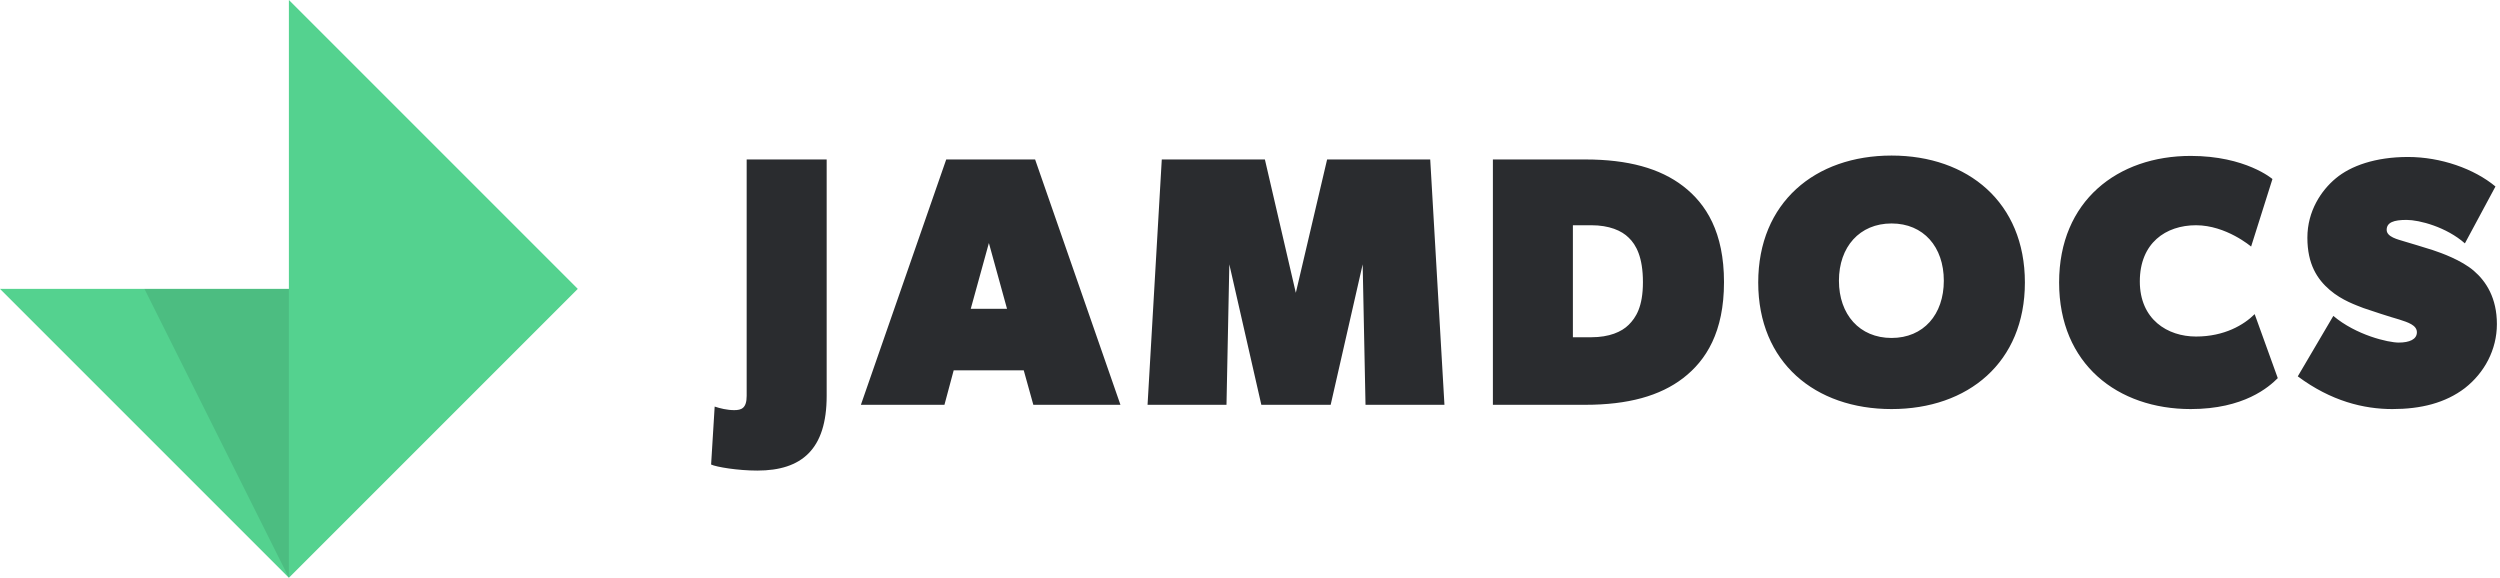
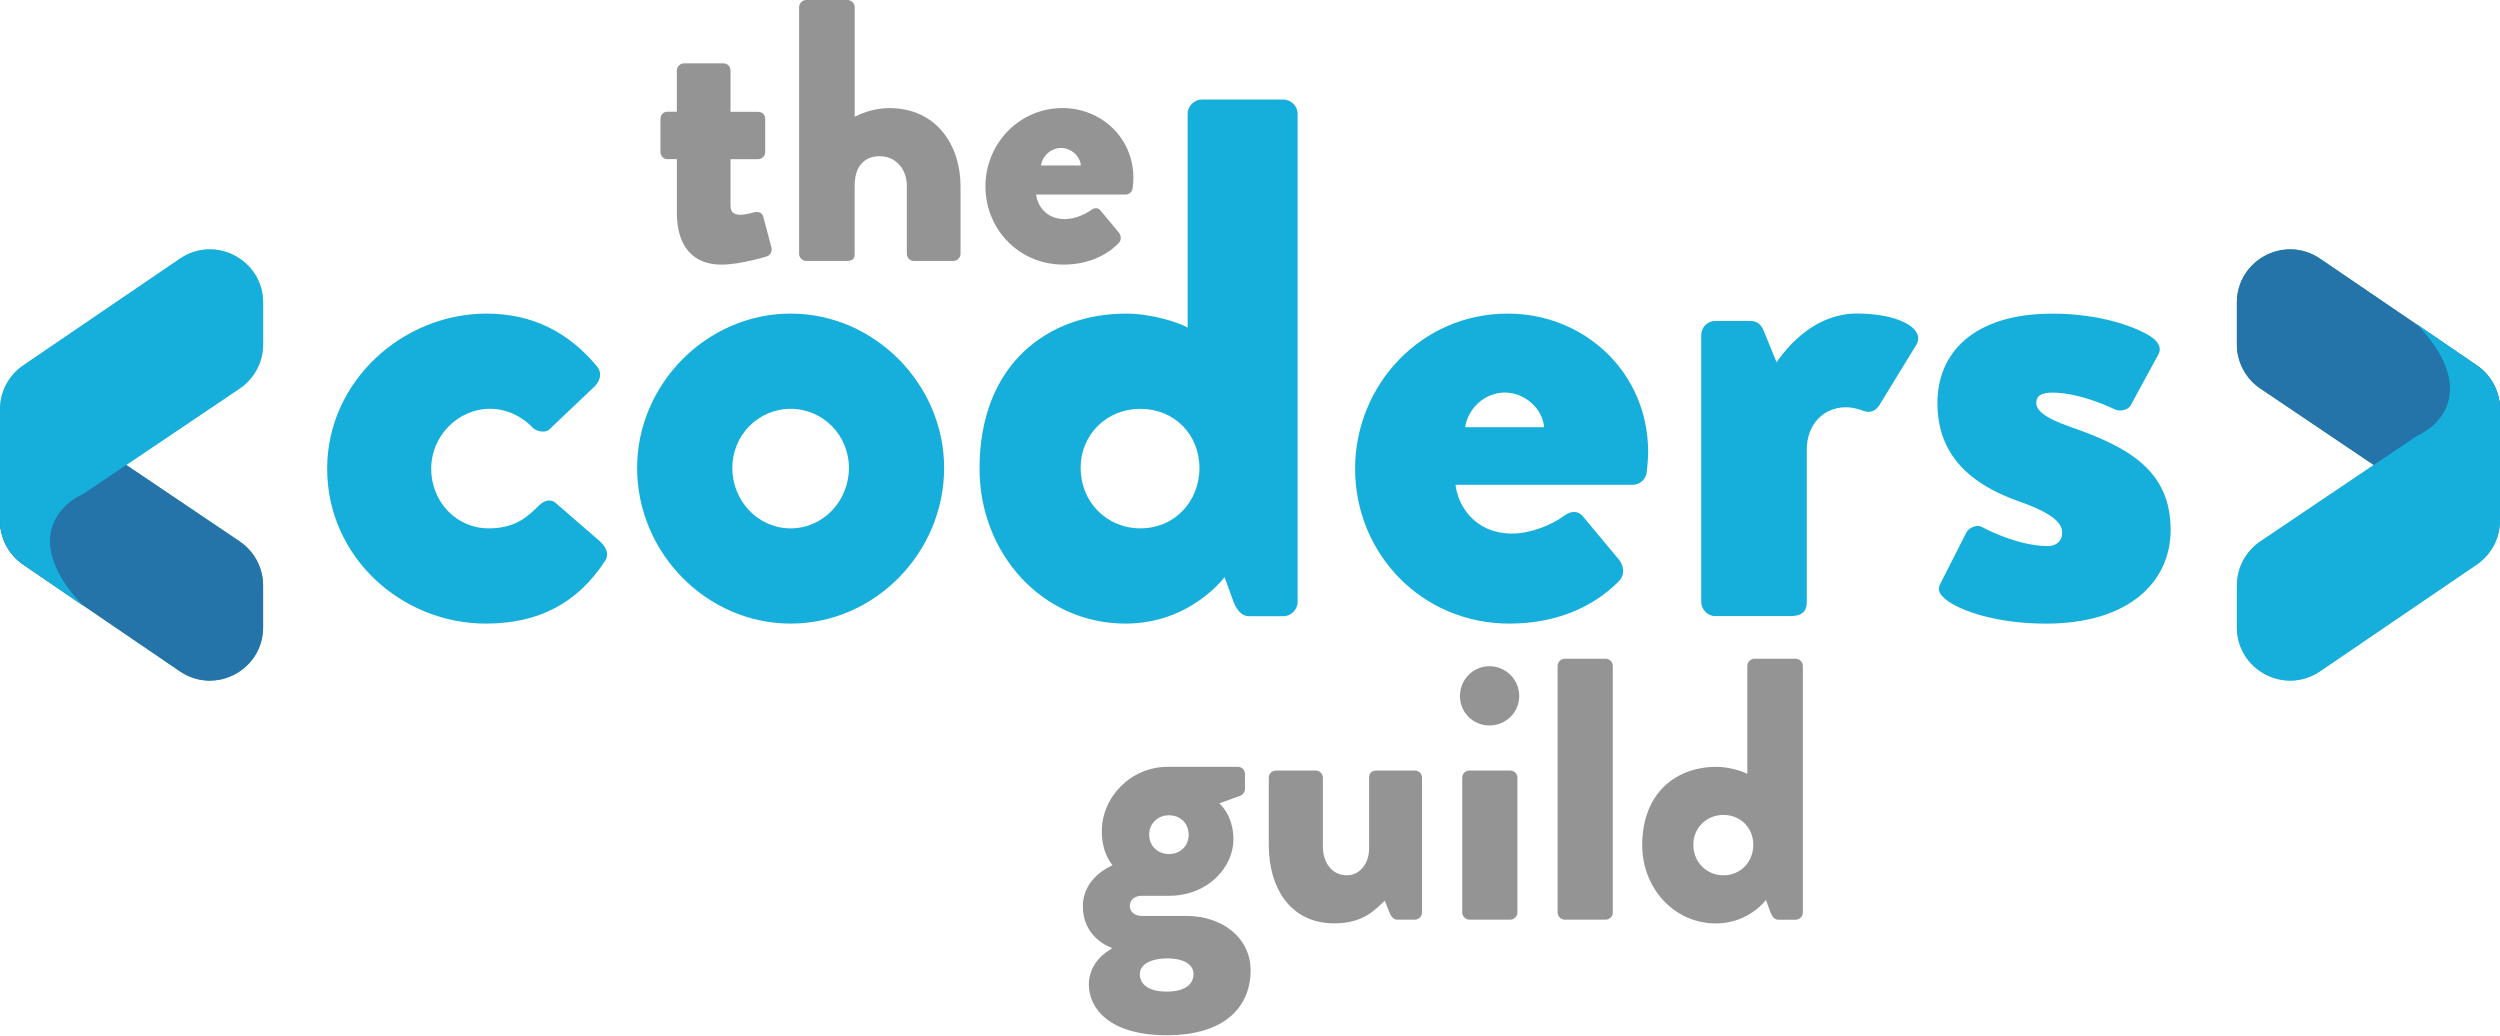
- <svg xmlns="http://www.w3.org/2000/svg" width="225" height="52" viewBox="0 0 225 52">
-   <path fill="#2A2C2F" fill-rule="nonzero" d="M74.4,14.352 L74.4,35.632 C74.4,40.432 72.16,42.352 68.16,42.352 C66.4,42.352 64.48,42.032 64,41.808 L64.32,36.592 C64.8,36.752 65.44,36.912 66.08,36.912 C66.72,36.912 67.2,36.752 67.2,35.632 L67.2,14.352 L74.4,14.352 Z M93.16,14.352 L100.84,36.432 L93,36.432 L92.136,33.328 L85.832,33.328 L85,36.432 L77.48,36.432 L85.16,14.352 L93.16,14.352 Z M87.368,27.792 L90.632,27.792 L89,21.872 L87.368,27.792 Z M128.72,14.352 L130,36.432 L122.896,36.432 L122.64,23.792 L119.76,36.432 L113.52,36.432 L110.64,23.792 L110.384,36.432 L103.28,36.432 L104.56,14.352 L113.84,14.352 L116.624,26.352 L119.44,14.352 L128.72,14.352 Z M155.16,25.392 C155.16,29.872 153.56,32.432 151.48,34.032 C149.4,35.632 146.52,36.432 142.68,36.432 L134.36,36.432 L134.36,14.352 L142.68,14.352 C146.52,14.352 149.4,15.152 151.48,16.752 C153.56,18.352 155.16,20.912 155.16,25.392 Z M147.864,25.392 C147.864,23.152 147.256,22.032 146.584,21.392 C145.944,20.752 144.824,20.272 143.224,20.272 L141.56,20.272 L141.56,30.352 L143.224,30.352 C144.824,30.352 145.944,29.872 146.584,29.232 C147.224,28.592 147.864,27.632 147.864,25.392 Z M182.24,25.424 C182.24,32.624 177.12,36.816 170.24,36.816 C163.36,36.816 158.24,32.624 158.24,25.424 C158.24,18.224 163.36,14 170.24,14 C177.12,14 182.24,18.224 182.24,25.424 Z M174.944,25.264 C174.944,22.224 173.12,20.112 170.24,20.112 C167.36,20.112 165.504,22.224 165.504,25.264 C165.504,28.304 167.36,30.416 170.24,30.416 C173.12,30.416 174.944,28.304 174.944,25.264 Z M202.92,28.272 L205,34.032 C204.2,34.832 201.96,36.816 197.16,36.816 C190.6,36.816 185.32,32.784 185.32,25.424 C185.32,18.064 190.6,14.032 197.16,14.032 C202.12,14.032 204.52,16.112 204.52,16.112 L202.6,22.192 C202.6,22.192 200.36,20.272 197.64,20.272 C194.92,20.272 192.584,21.872 192.584,25.328 C192.584,28.752 195.08,30.288 197.64,30.288 C200.2,30.288 201.96,29.232 202.92,28.272 Z M224.72,29.168 C224.72,31.472 223.6,33.552 221.84,34.928 C220.08,36.272 217.872,36.816 215.312,36.816 C212.752,36.816 209.808,36.112 206.8,33.872 L210,28.432 C212.048,30.16 214.928,30.832 215.888,30.832 C216.848,30.832 217.52,30.544 217.52,29.904 C217.52,29.264 216.72,29.008 215.92,28.752 C215.12,28.528 213.36,27.952 212.72,27.728 C212.08,27.472 210.8,27.056 209.68,26.096 C208.56,25.136 207.664,23.792 207.664,21.392 C207.664,18.992 208.912,17.136 210.224,16.048 C211.568,14.928 213.776,14.128 216.72,14.128 C219.664,14.128 222.672,15.184 224.592,16.784 L221.84,21.904 C220.176,20.432 217.744,19.792 216.592,19.792 C215.44,19.792 214.8,20.016 214.8,20.688 C214.8,21.328 215.824,21.552 216.336,21.712 C216.848,21.872 218.192,22.256 218.96,22.512 C219.728,22.768 221.52,23.408 222.64,24.368 C223.76,25.328 224.72,26.832 224.72,29.168 Z" />
-   <polygon fill="#54D28F" points="0 26 26 52 52 26 26 0 26 26" />
-   <polygon fill="#000" points="26 26 26 52 13 26" opacity=".1" />
+ <svg xmlns="http://www.w3.org/2000/svg" version="1.1" id="Layer_1" x="0px" y="0px" viewBox="0 0 630.58 261.11" style="enable-background:new 0 0 630.58 261.11;" xml:space="preserve">
+   <style type="text/css">
+ 	.st0{fill-rule:evenodd;clip-rule:evenodd;fill:#3599A5;}
+ 	.st1{fill-rule:evenodd;clip-rule:evenodd;fill:#6FCDD6;}
+ 	.st2{fill-rule:evenodd;clip-rule:evenodd;fill:#2574A9;}
+ 	.st3{fill-rule:evenodd;clip-rule:evenodd;fill:#16AEDB;}
+ 	.st4{fill:#949494;}
+ 	.st5{fill:#16AEDB;}
+ </style>
+   <path class="st0" d="M20.93,109.93l39.51,26.63c3.7,2.5,5.92,6.67,5.92,11.14v10.52c0,10.79-12.07,17.17-20.99,11.1L5.87,142.41  C2.2,139.91,0,135.75,0,131.31v-10.24C0,110.31,12.01,103.92,20.93,109.93z" />
+   <path class="st1" d="M20.93,124.63L60.45,98c3.7-2.5,5.92-6.67,5.92-11.14V76.35c0-10.79-12.07-17.17-20.99-11.1L5.87,92.15  C2.2,94.66,0,98.81,0,103.25v17.81v10.24c0,4.44,2.2,8.6,5.87,11.1l15.3,10.51c0,0-8.56-7.85-8.56-16.41  C12.61,127.94,20.93,124.63,20.93,124.63z" />
+   <path class="st0" d="M609.64,124.63L570.13,98c-3.7-2.5-5.92-6.67-5.92-11.14V76.35c0-10.79,12.07-17.17,20.99-11.1l39.51,26.91  c3.67,2.5,5.87,6.66,5.87,11.1v10.24C630.58,124.25,618.56,130.64,609.64,124.63z" />
+   <path class="st1" d="M609.64,109.93l-39.51,26.63c-3.7,2.5-5.92,6.67-5.92,11.14v10.52c0,10.79,12.07,17.17,20.99,11.1l39.51-26.91  c3.67-2.5,5.87-6.66,5.87-11.1v-17.81v-10.24c0-4.44-2.2-8.6-5.87-11.1l-15.3-10.51c0,0,8.56,7.85,8.56,16.41  S609.64,109.93,609.64,109.93z" />
+   <path class="st2" d="M20.93,109.93l39.51,26.63c3.7,2.5,5.92,6.67,5.92,11.14v10.52c0,10.79-12.07,17.17-20.99,11.1L5.87,142.41  C2.2,139.91,0,135.75,0,131.31v-10.24C0,110.31,12.01,103.92,20.93,109.93z" />
+   <path class="st3" d="M20.93,124.63L60.45,98c3.7-2.5,5.92-6.67,5.92-11.14V76.35c0-10.79-12.07-17.17-20.99-11.1L5.87,92.15  C2.2,94.66,0,98.81,0,103.25v17.81v10.24c0,4.44,2.2,8.6,5.87,11.1l15.3,10.51c0,0-8.56-7.85-8.56-16.41  C12.61,127.94,20.93,124.63,20.93,124.63z" />
+   <path class="st2" d="M609.64,124.63L570.13,98c-3.7-2.5-5.92-6.67-5.92-11.14V76.35c0-10.79,12.07-17.17,20.99-11.1l39.51,26.91  c3.67,2.5,5.87,6.66,5.87,11.1v10.24C630.58,124.25,618.56,130.64,609.64,124.63z" />
+   <path class="st3" d="M609.64,109.93l-39.51,26.63c-3.7,2.5-5.92,6.67-5.92,11.14v10.52c0,10.79,12.07,17.17,20.99,11.1l39.51-26.91  c3.67-2.5,5.87-6.66,5.87-11.1v-17.81v-10.24c0-4.44-2.2-8.6-5.87-11.1l-15.3-10.51c0,0,8.56,7.85,8.56,16.41  S609.64,109.93,609.64,109.93z" />
+   <g>
+     <path class="st4" d="M170.72,40.14h-2.44c-0.94,0-1.69-0.85-1.69-1.79v-8.37c0-1.03,0.75-1.79,1.69-1.79h2.44V17.77   c0-0.94,0.85-1.79,1.79-1.79h10.06c0.94,0,1.69,0.85,1.69,1.79V28.2h6.96c1.03,0,1.79,0.75,1.79,1.79v8.37   c0,0.94-0.75,1.79-1.79,1.79h-6.96v11.75c0,2.07,1.41,2.26,2.54,2.26c1.32,0,2.73-0.47,3.67-0.66c0.94-0.19,1.79,0.19,2.07,1.22   l2.07,7.8c0.19,0.85-0.28,1.88-1.22,2.16c0,0-6.67,2.07-11.38,2.07c-7.14,0-11.28-4.51-11.28-13.07V40.14z" />
+     <path class="st4" d="M201.56,1.79c0-0.94,0.85-1.79,1.79-1.79h10.44c0.94,0,1.79,0.85,1.79,1.79v27.64   c2.82-1.41,5.92-2.16,8.74-2.16c11.85,0,17.96,9.31,17.96,19.74v17.02c0,0.94-0.85,1.79-1.79,1.79h-9.97   c-1.03,0-1.79-0.85-1.79-1.79v-17.2c0-4.14-2.73-7.43-6.86-7.43c-3.01,0-6.3,1.69-6.3,7.43v17.2c0,1.22-0.47,1.79-2.07,1.79h-10.15   c-0.94,0-1.79-0.85-1.79-1.79V1.79z" />
+     <path class="st4" d="M268.02,27.26c9.59,0,17.86,7.33,17.86,17.67c0,0.66-0.09,1.88-0.19,2.54c-0.09,0.94-0.94,1.6-1.79,1.6h-22.56   c0.28,2.54,2.35,6.2,7.24,6.2c2.35,0,5.08-1.13,6.58-2.26c0.85-0.66,1.79-0.66,2.35,0l4.7,5.64c0.56,0.75,0.75,1.88-0.09,2.73   c-3.29,3.29-7.99,5.36-13.91,5.36c-11.19,0-19.65-8.93-19.65-19.74C248.56,36.38,256.93,27.26,268.02,27.26z M272.63,41.74   c-0.19-2.44-2.54-4.42-4.98-4.42c-2.54,0-4.7,1.97-5.08,4.42H272.63z" />
+   </g>
+   <g>
+     <path class="st5" d="M122.73,79.1c11.73,0,20.85,4.84,27.92,13.4c1.3,1.68,0.74,3.72-0.93,5.21l-11.17,10.61   c-0.93,0.93-3.16,0.56-4.1-0.37c-2.61-2.79-6.52-4.84-10.8-4.84c-8.19,0-14.89,6.89-14.89,15.08c0,8.38,6.33,15.08,14.52,15.08   c6.52,0,9.68-2.79,12.66-5.77c1.3-1.3,2.98-1.68,4.1-0.74l11.17,9.68c1.68,1.49,2.61,3.35,1.3,5.21   c-6.89,10.42-16.57,15.64-29.97,15.64c-21.22,0-40.02-16.75-40.02-39.09C82.52,96.22,101.51,79.1,122.73,79.1z" />
+     <path class="st5" d="M199.42,79.1c21.22,0,38.72,17.87,38.72,38.91c0,21.41-17.5,39.28-38.72,39.28   c-21.22,0-38.72-17.87-38.72-39.28C160.7,96.97,178.2,79.1,199.42,79.1z M199.42,133.27c8.19,0,14.71-6.89,14.71-15.26   c0-8.19-6.52-14.89-14.71-14.89c-8.19,0-14.71,6.7-14.71,14.89C184.71,126.38,191.23,133.27,199.42,133.27z" />
+     <path class="st5" d="M284.11,79.1c6.33,0,13.22,2.23,15.45,3.54V28.65c0-1.86,1.68-3.54,3.54-3.54h20.66   c1.86,0,3.54,1.68,3.54,3.54v123.23c0,1.86-1.68,3.54-3.54,3.54h-8.75c-1.86,0-3.16-1.68-3.91-3.72l-2.23-6.14   c0,0-8.56,11.73-24.94,11.73c-21.03,0-36.86-17.68-36.86-39.09C247.07,91.94,264.19,79.1,284.11,79.1z M287.65,133.27   c8.56,0,14.89-6.7,14.89-15.26c0-8.38-6.33-14.89-14.89-14.89c-8.56,0-15.08,6.52-15.08,14.89   C272.57,126.56,279.09,133.27,287.65,133.27z" />
+     <path class="st5" d="M380.35,79.1c18.99,0,35.37,14.52,35.37,35c0,1.3-0.19,3.72-0.37,5.03c-0.19,1.86-1.86,3.16-3.54,3.16h-44.68   c0.56,5.03,4.65,12.29,14.33,12.29c4.65,0,10.05-2.23,13.03-4.47c1.68-1.3,3.54-1.3,4.65,0l9.31,11.17   c1.12,1.49,1.49,3.72-0.19,5.4c-6.52,6.52-15.82,10.61-27.55,10.61c-22.15,0-38.91-17.68-38.91-39.09   C341.82,97.15,358.38,79.1,380.35,79.1z M389.47,107.76c-0.37-4.84-5.03-8.75-9.87-8.75c-5.03,0-9.31,3.91-10.05,8.75H389.47z" />
+     <path class="st5" d="M429.12,84.49c0-2.05,1.68-3.54,3.54-3.54h8.75c2.05,0,2.79,1.12,3.35,2.23l3.35,8.19   c3.72-5.4,10.61-12.29,20.29-12.29c10.24,0,17.5,3.72,14.89,8l-9.12,14.89c-0.74,1.3-2.05,2.42-4.1,1.68   c-0.93-0.37-2.79-0.93-4.47-0.93c-5.58,0-9.87,4.28-9.87,10.61v38.53c0,2.23-1.12,3.54-4.1,3.54h-18.99   c-1.86,0-3.54-1.68-3.54-3.54V84.49z" />
+     <path class="st5" d="M489.42,147.23l6.52-12.84c0.56-1.12,2.42-2.23,3.91-1.49c0,0,8.75,4.84,16.75,4.84   c1.86,0,3.54-1.12,3.54-3.35c0-1.86-1.12-4.47-10.61-7.82c-14.52-5.03-20.85-13.4-20.85-24.94c0-12.47,8.93-22.52,29.04-22.52   c11.73,0,20.66,3.16,24.76,5.77c1.68,1.12,2.98,2.79,1.86,4.65l-6.89,12.66c-0.56,1.12-2.42,1.68-3.91,1.12   c0,0-8.56-4.28-15.82-4.28c-2.42,0-4.1,0.56-4.1,2.61c0,1.86,2.05,3.72,8.38,5.96c15.08,5.21,25.5,11.17,25.5,26.06   c0,13.03-10.42,23.64-31.46,23.64c-12.29,0-21.59-3.16-25.32-6.14C489.42,150.02,488.49,148.9,489.42,147.23z" />
+   </g>
+   <g>
+     <path class="st4" d="M280.64,218.24c0,0-2.73-2.82-2.73-8.56c0-8.74,7.43-16.26,16.55-16.26h17.77c1.03,0,1.79,0.75,1.79,1.79v3.85   c0,0.66-0.47,1.32-1.03,1.6l-5.45,1.97c0,0,3.57,2.91,3.57,9.12c0,6.86-6.3,14.2-16.26,14.2h-6.77c-1.97,0-3.1,1.03-3.1,2.54   c0,1.79,1.6,2.54,3.01,2.54h11.28c8.84,0,16.17,5.36,16.17,13.73c0,9.03-6.3,16.36-21.15,16.36c-14.57,0-19.65-6.86-19.65-12.79   c0-5.64,4.7-8.46,5.73-9.02v-0.28c-1.22-0.38-7.24-3.01-7.24-10.44C273.12,221.15,280.64,218.24,280.64,218.24z M294.27,250.11   c4.7,0,6.77-1.88,6.77-4.42c0-1.97-1.69-3.95-6.77-3.95c-3.38,0-6.77,1.22-6.77,3.95C287.5,248.32,289.76,250.11,294.27,250.11z    M294.84,215.42c2.91,0,4.98-2.07,4.98-4.89c0-2.82-2.07-4.89-4.98-4.89c-2.82,0-4.98,2.07-4.98,4.89   C289.85,213.35,292.02,215.42,294.84,215.42z" />
+     <path class="st4" d="M320.03,196.15c0-1.03,0.85-1.79,1.79-1.79h10.06c0.94,0,1.79,0.75,1.79,1.79v17.39   c0,3.85,2.16,7.24,6.02,7.24c3.67,0,5.64-3.48,5.64-6.67v-17.96c0-1.5,1.03-1.79,1.97-1.79h9.59c0.94,0,1.79,0.75,1.79,1.79v34.03   c0,0.94-0.85,1.79-1.79,1.79h-4.42c-0.85,0-1.5-0.66-1.79-1.32l-1.41-3.48c-2.44,2.35-5.45,5.73-12.69,5.73   c-11.19,0-16.55-9.02-16.55-19.74V196.15z" />
+     <path class="st4" d="M368.25,175.56c0-4.14,3.29-7.52,7.43-7.52c4.14,0,7.52,3.38,7.52,7.52c0,4.14-3.38,7.43-7.52,7.43   C371.55,182.98,368.25,179.69,368.25,175.56z M368.82,196.15c0-1.03,0.85-1.79,1.79-1.79h10.34c0.94,0,1.79,0.75,1.79,1.79v34.03   c0,0.94-0.85,1.79-1.79,1.79h-10.34c-0.94,0-1.79-0.85-1.79-1.79V196.15z" />
+     <path class="st4" d="M392.88,167.94c0-0.94,0.85-1.79,1.79-1.79h10.34c0.94,0,1.79,0.85,1.79,1.79v62.24   c0,0.94-0.85,1.79-1.79,1.79h-10.34c-0.94,0-1.79-0.85-1.79-1.79V167.94z" />
+     <path class="st4" d="M432.93,193.42c3.2,0,6.67,1.13,7.8,1.79v-27.26c0-0.94,0.85-1.79,1.79-1.79h10.43c0.94,0,1.79,0.85,1.79,1.79   v62.24c0,0.94-0.85,1.79-1.79,1.79h-4.42c-0.94,0-1.6-0.85-1.97-1.88l-1.13-3.1c0,0-4.32,5.92-12.6,5.92   c-10.62,0-18.61-8.93-18.61-19.74C414.22,199.91,422.87,193.42,432.93,193.42z M434.72,220.78c4.32,0,7.52-3.38,7.52-7.71   c0-4.23-3.2-7.52-7.52-7.52c-4.32,0-7.61,3.29-7.61,7.52C427.1,217.39,430.4,220.78,434.72,220.78z" />
+   </g>
</svg>
